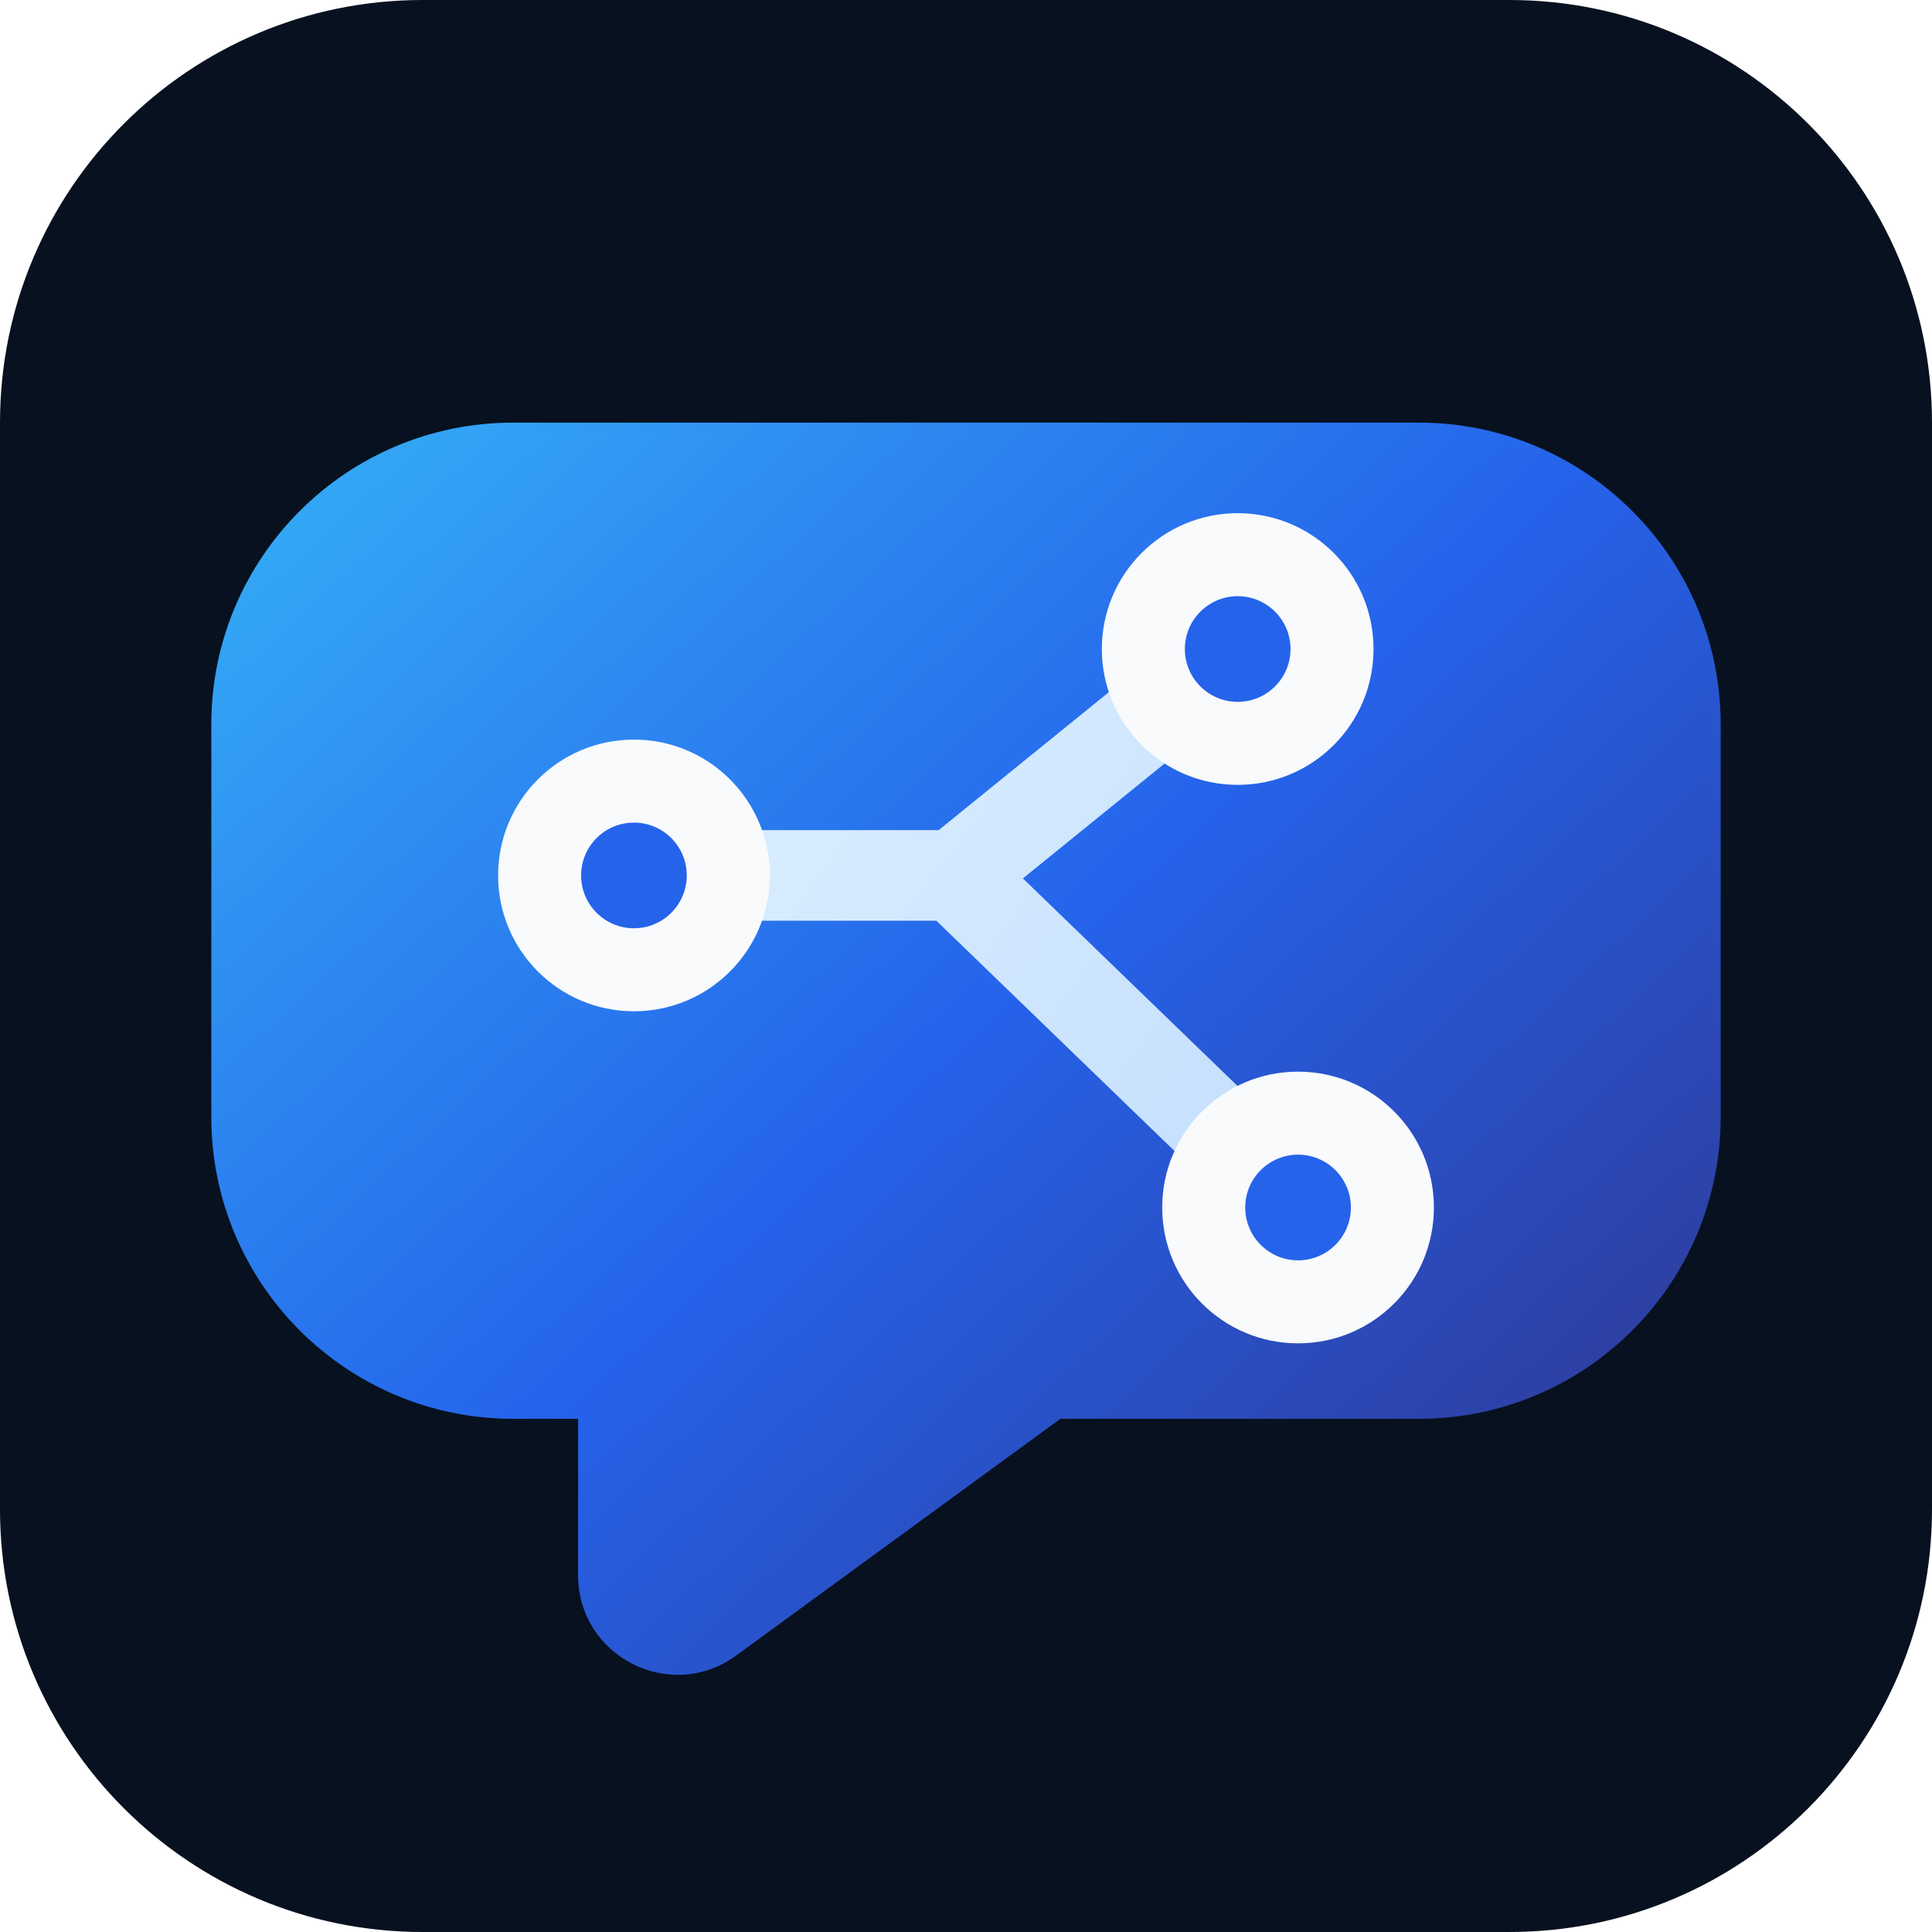
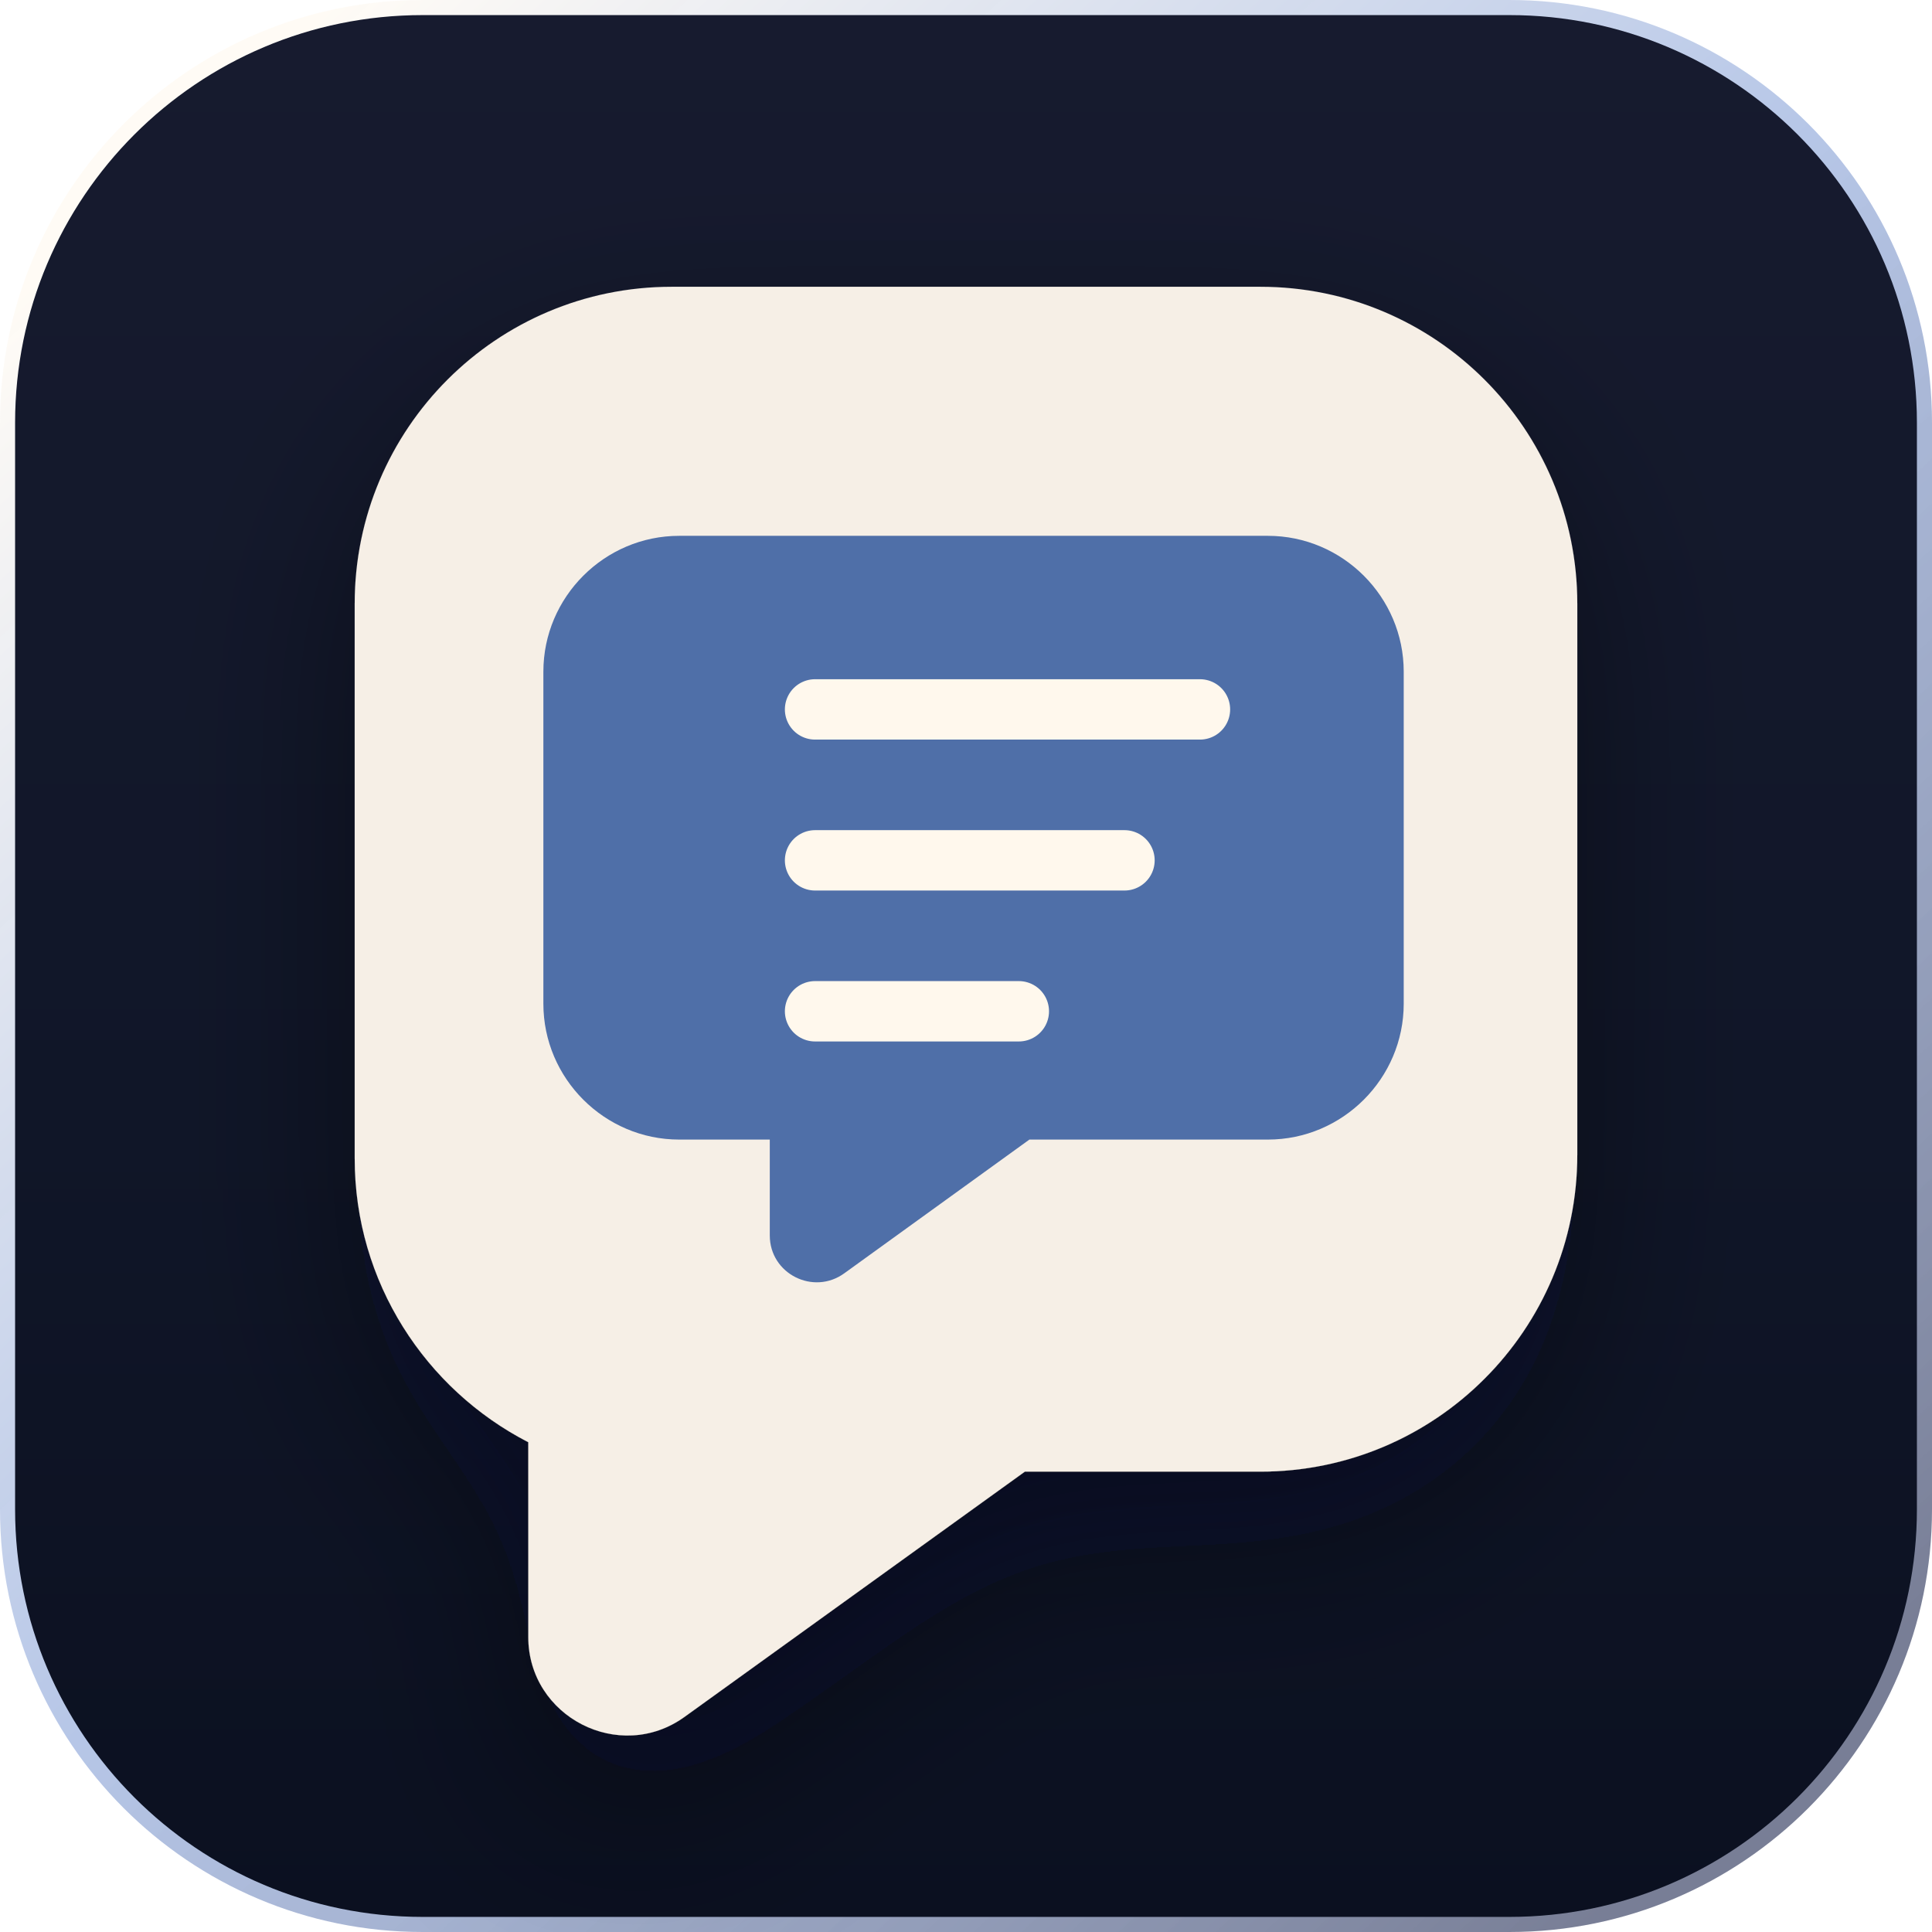
<svg xmlns="http://www.w3.org/2000/svg" viewBox="0 0 256 256" role="img" aria-labelledby="title desc">
  <defs>
-     <linearGradient id="bg" x1="32" y1="24" x2="224" y2="232" gradientUnits="userSpaceOnUse">
-       <stop offset="0" stop-color="#38bdf8" />
-       <stop offset="0.52" stop-color="#2563eb" />
-       <stop offset="1" stop-color="#312e81" />
+     <linearGradient id="tile-bg" x1="128" y1="0" x2="128" y2="256" gradientUnits="userSpaceOnUse">
+       <stop offset="0" stop-color="#171b2f" />
+       <stop offset="0.58" stop-color="#101628" />
+       <stop offset="1" stop-color="#0b1020" />
    </linearGradient>
-     <linearGradient id="line" x1="76" y1="86" x2="184" y2="170" gradientUnits="userSpaceOnUse">
-       <stop offset="0" stop-color="#e0f2fe" />
-       <stop offset="1" stop-color="#bfdbfe" />
+     <linearGradient id="tile-border" x1="26" y1="18" x2="230" y2="238" gradientUnits="userSpaceOnUse">
+       <stop offset="0" stop-color="#fff8ed" stop-opacity="0.52" />
+       <stop offset="0.48" stop-color="#6f8fd0" stop-opacity="0.5" />
+       <stop offset="1" stop-color="#2c355a" stop-opacity="0.64" />
    </linearGradient>
+     <filter id="soft-shadow" x="-20%" y="-20%" width="140%" height="150%" color-interpolation-filters="sRGB">
+       <feDropShadow dx="0" dy="10" stdDeviation="12" flood-color="#020617" flood-opacity="0.42" />
+     </filter>
  </defs>
-   <rect width="256" height="256" rx="56" fill="#07111f" />
-   <path d="M68 56h120c22.1 0 40 17.9 40 40v52c0 22.1-17.9 40-40 40h-47.5l-43 31.4c-8.7 6.3-20.9.1-20.9-10.7V188H68c-22.1 0-40-17.9-40-40V96c0-22.1 17.9-40 40-40Z" fill="url(#bg)" />
-   <path d="M84 116h42.5M126.5 116l37-30M126.5 116l45.5 44" fill="none" stroke="url(#line)" stroke-width="12" stroke-linecap="round" stroke-linejoin="round" />
-   <circle cx="84" cy="116" r="18" fill="#f8fafc" />
-   <circle cx="164" cy="86" r="18" fill="#f8fafc" />
-   <circle cx="172" cy="160" r="18" fill="#f8fafc" />
-   <circle cx="84" cy="116" r="7" fill="#2563eb" />
-   <circle cx="164" cy="86" r="7" fill="#2563eb" />
-   <circle cx="172" cy="160" r="7" fill="#2563eb" />
+   <rect width="256" height="256" rx="56" fill="url(#tile-border)" />
+   <rect x="2" y="2" width="252" height="252" rx="54" fill="url(#tile-bg)" />
+   <g transform="translate(0 10)">
+     <path d="M47 70c0-23.2 18.8-42 42-42h78c23.2 0 42 18.8 42 42v73c0 23.2-18.8 42-42 42h-31.2l-45.1 32.5c-8.6 6.2-20.7 0-20.7-10.6v-25.8c-13.6-7-23-21.2-23-37.6V70Z" fill="#f6efe6" filter="url(#soft-shadow)" />
+     <path d="M90 61h78c9.9 0 18 8.1 18 18v44c0 9.9-8.1 18-18 18h-31.6l-24.5 17.7c-4.1 3-9.9.1-9.9-5V141H90c-9.9 0-18-8.1-18-18V79c0-9.9 8.1-18 18-18Z" fill="#4f6fa8" />
+     <path d="M108 84h51M108 104h41M108 124h27" fill="none" stroke="#fff8ed" stroke-width="8" stroke-linecap="round" />
+   </g>
</svg>
